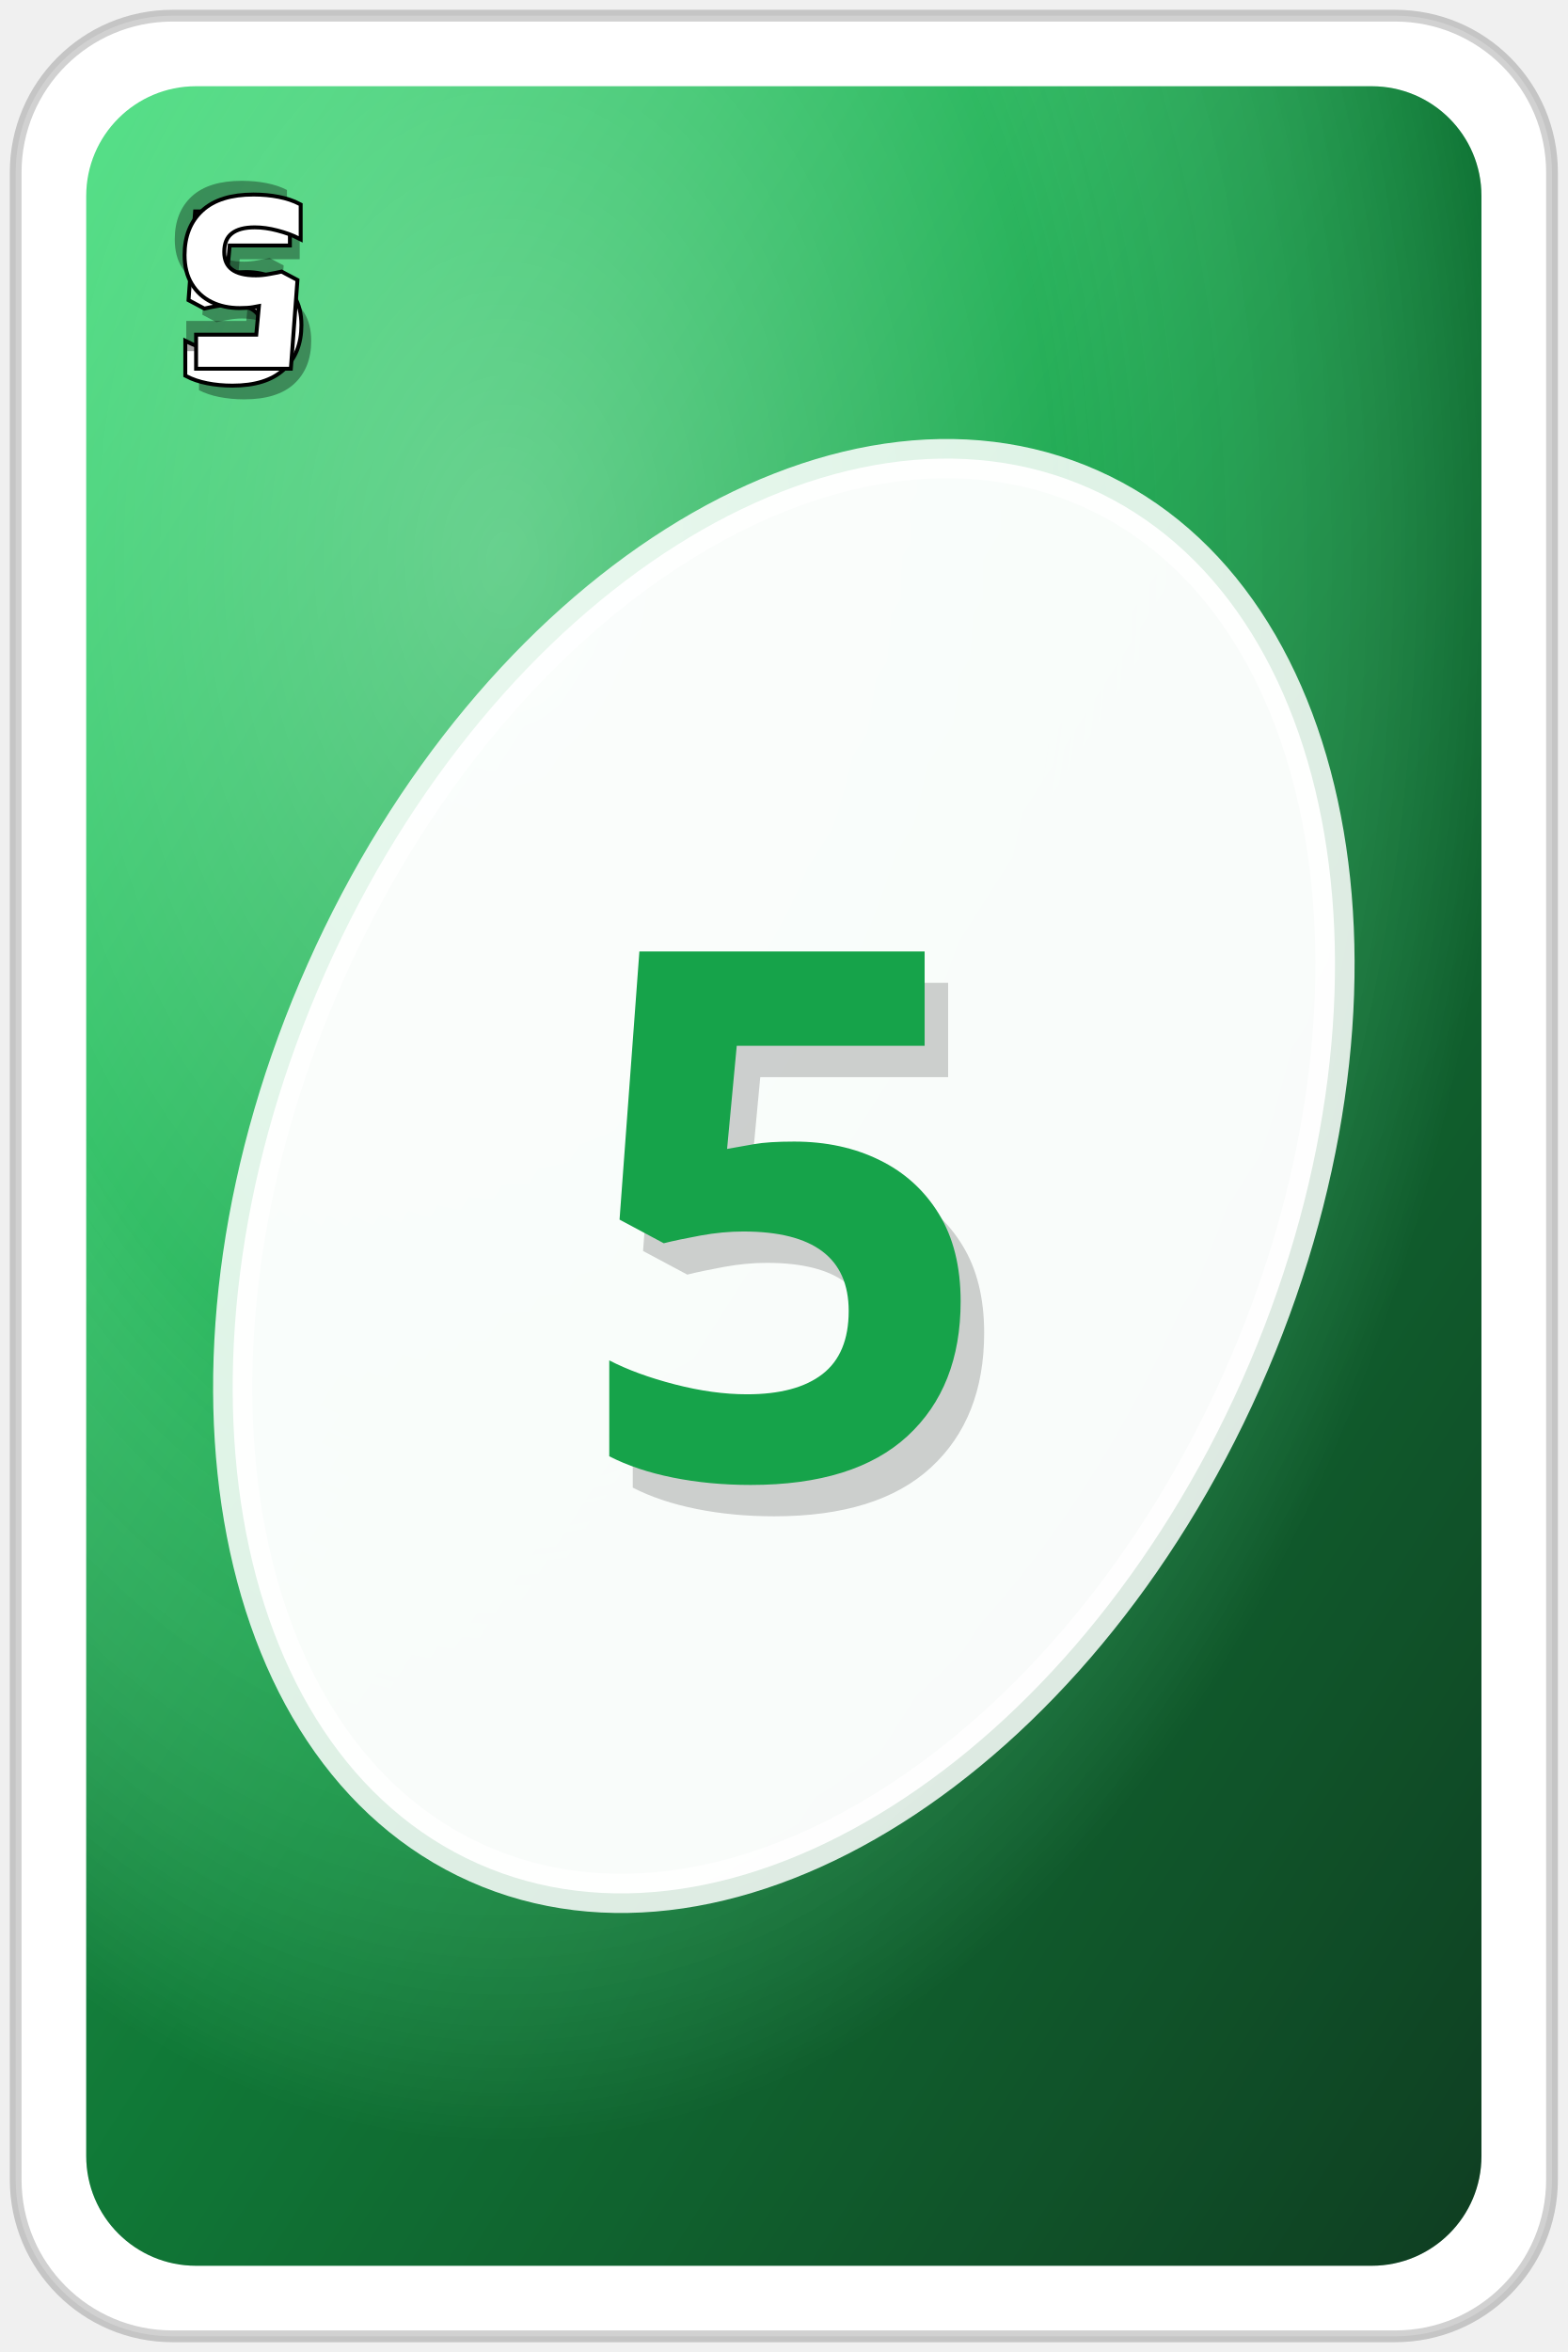
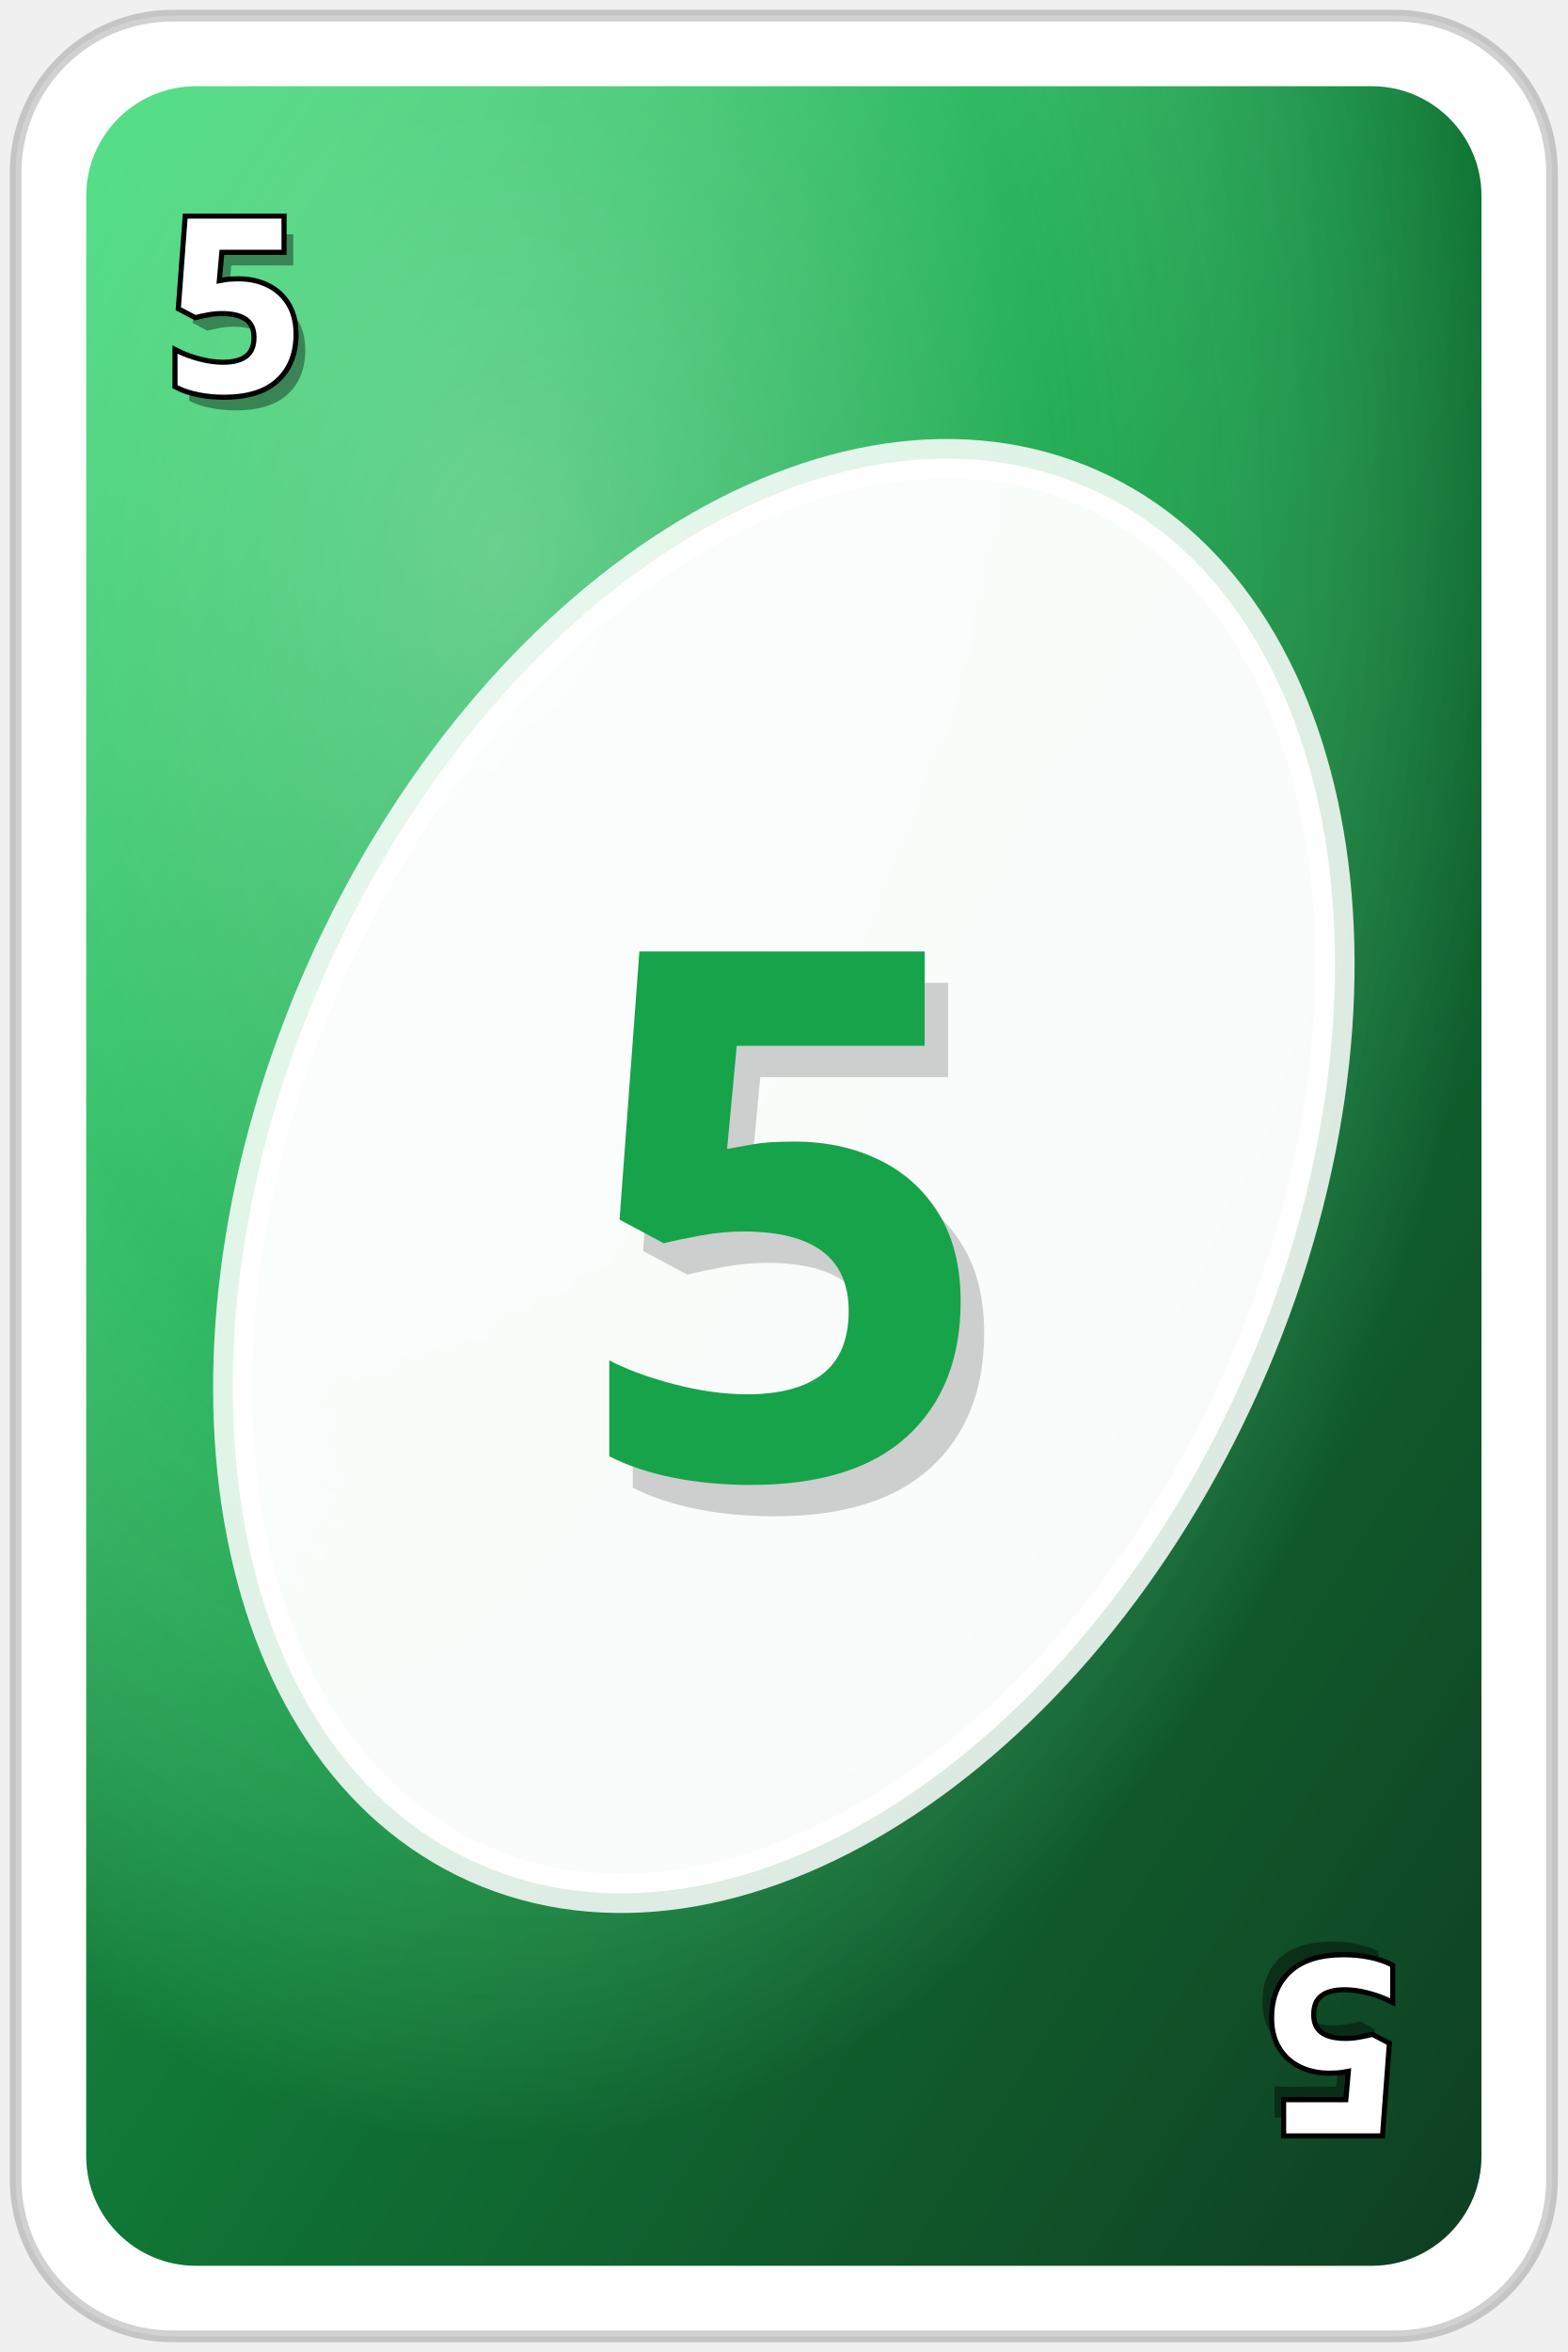
<svg xmlns="http://www.w3.org/2000/svg" viewBox="0 0 200 300" width="200" height="300">
  <defs>
    <linearGradient id="bgGrad" x1="0%" y1="0%" x2="100%" y2="100%">
      <stop offset="0%" stop-color="#4ADE80" />
      <stop offset="48%" stop-color="#16A34A" />
      <stop offset="100%" stop-color="#14532D" />
    </linearGradient>
    <radialGradient id="satinSheen" cx="30%" cy="22%" r="72%">
      <stop offset="0%" stop-color="rgba(255,255,255,0.28)" />
      <stop offset="55%" stop-color="rgba(255,255,255,0.04)" />
      <stop offset="100%" stop-color="rgba(0,0,0,0.26)" />
    </radialGradient>
    <clipPath id="wildClip">
      <ellipse cx="0" cy="0" rx="58" ry="88" />
    </clipPath>
  </defs>
  <rect x="2" y="2" width="196" height="296" rx="20" fill="#FFFFFF" stroke="rgba(0,0,0,0.18)" stroke-width="1.5" />
  <rect x="11" y="11" width="178" height="278" rx="14" fill="url(#bgGrad)" />
  <rect x="11" y="11" width="178" height="278" rx="14" fill="url(#satinSheen)" />
  <ellipse cx="100" cy="150" rx="64" ry="96" transform="rotate(24 100 150)" fill="rgba(255,255,255,0.97)" stroke="rgba(255,255,255,0.85)" stroke-width="5" />
-   <g>
-     <text x="103" y="156" text-anchor="middle" dominant-baseline="central" font-family="Outfit, Arial Black, sans-serif" font-weight="900" font-size="94" fill="rgba(0,0,0,0.18)">5</text>
-     <text x="100" y="152" text-anchor="middle" dominant-baseline="central" font-family="Outfit, Arial Black, sans-serif" font-weight="900" font-size="94" fill="#16A34A">5</text>
+   <text x="103" y="156" text-anchor="middle" dominant-baseline="central" font-family="Outfit, Arial Black, sans-serif" font-weight="900" font-size="94" fill="rgba(0,0,0,0.18)">5</text>
+   <text x="100" y="152" text-anchor="middle" dominant-baseline="central" font-family="Outfit, Arial Black, sans-serif" font-weight="900" font-size="94" fill="#16A34A">5</text>
+   <g transform="translate(30, 38)">
+     <text x="0" y="0" text-anchor="middle" dominant-baseline="central" font-family="Outfit, Arial Black, sans-serif" font-weight="900" font-size="31" fill="#000000" opacity="0.38" transform="translate(1.5, 2)">5</text>
+     <text x="0" y="0" text-anchor="middle" dominant-baseline="central" font-family="Outfit, Arial Black, sans-serif" font-weight="900" font-size="31" fill="#FFFFFF" stroke="#000000" stroke-width="1.3" paint-order="stroke">5</text>
  </g>
-   <text x="31" y="37" text-anchor="middle" dominant-baseline="central" font-family="Outfit, Arial Black, sans-serif" font-weight="900" font-size="30" fill="#000000" opacity="0.35" transform="translate(1.5, 2)">5</text>
-   <text x="31" y="37" text-anchor="middle" dominant-baseline="central" font-family="Outfit, Arial Black, sans-serif" font-weight="900" font-size="30" fill="#FFFFFF" stroke="#000000" stroke-width="1" paint-order="stroke">5</text>
-   <g transform="rotate(180 100 150)">
-     <text x="169" y="263" text-anchor="middle" dominant-baseline="central" font-family="Outfit, Arial Black, sans-serif" font-weight="900" font-size="30" fill="#000000" opacity="0.35" transform="translate(1.5, 2)">5</text>
-     <text x="169" y="263" text-anchor="middle" dominant-baseline="central" font-family="Outfit, Arial Black, sans-serif" font-weight="900" font-size="30" fill="#FFFFFF" stroke="#000000" stroke-width="1" paint-order="stroke">5</text>
+   <g transform="translate(170, 262) rotate(180)">
+     <text x="0" y="0" text-anchor="middle" dominant-baseline="central" font-family="Outfit, Arial Black, sans-serif" font-weight="900" font-size="31" fill="#000000" opacity="0.38" transform="translate(1.5, 2)">5</text>
+     <text x="0" y="0" text-anchor="middle" dominant-baseline="central" font-family="Outfit, Arial Black, sans-serif" font-weight="900" font-size="31" fill="#FFFFFF" stroke="#000000" stroke-width="1.3" paint-order="stroke">5</text>
  </g>
</svg>
